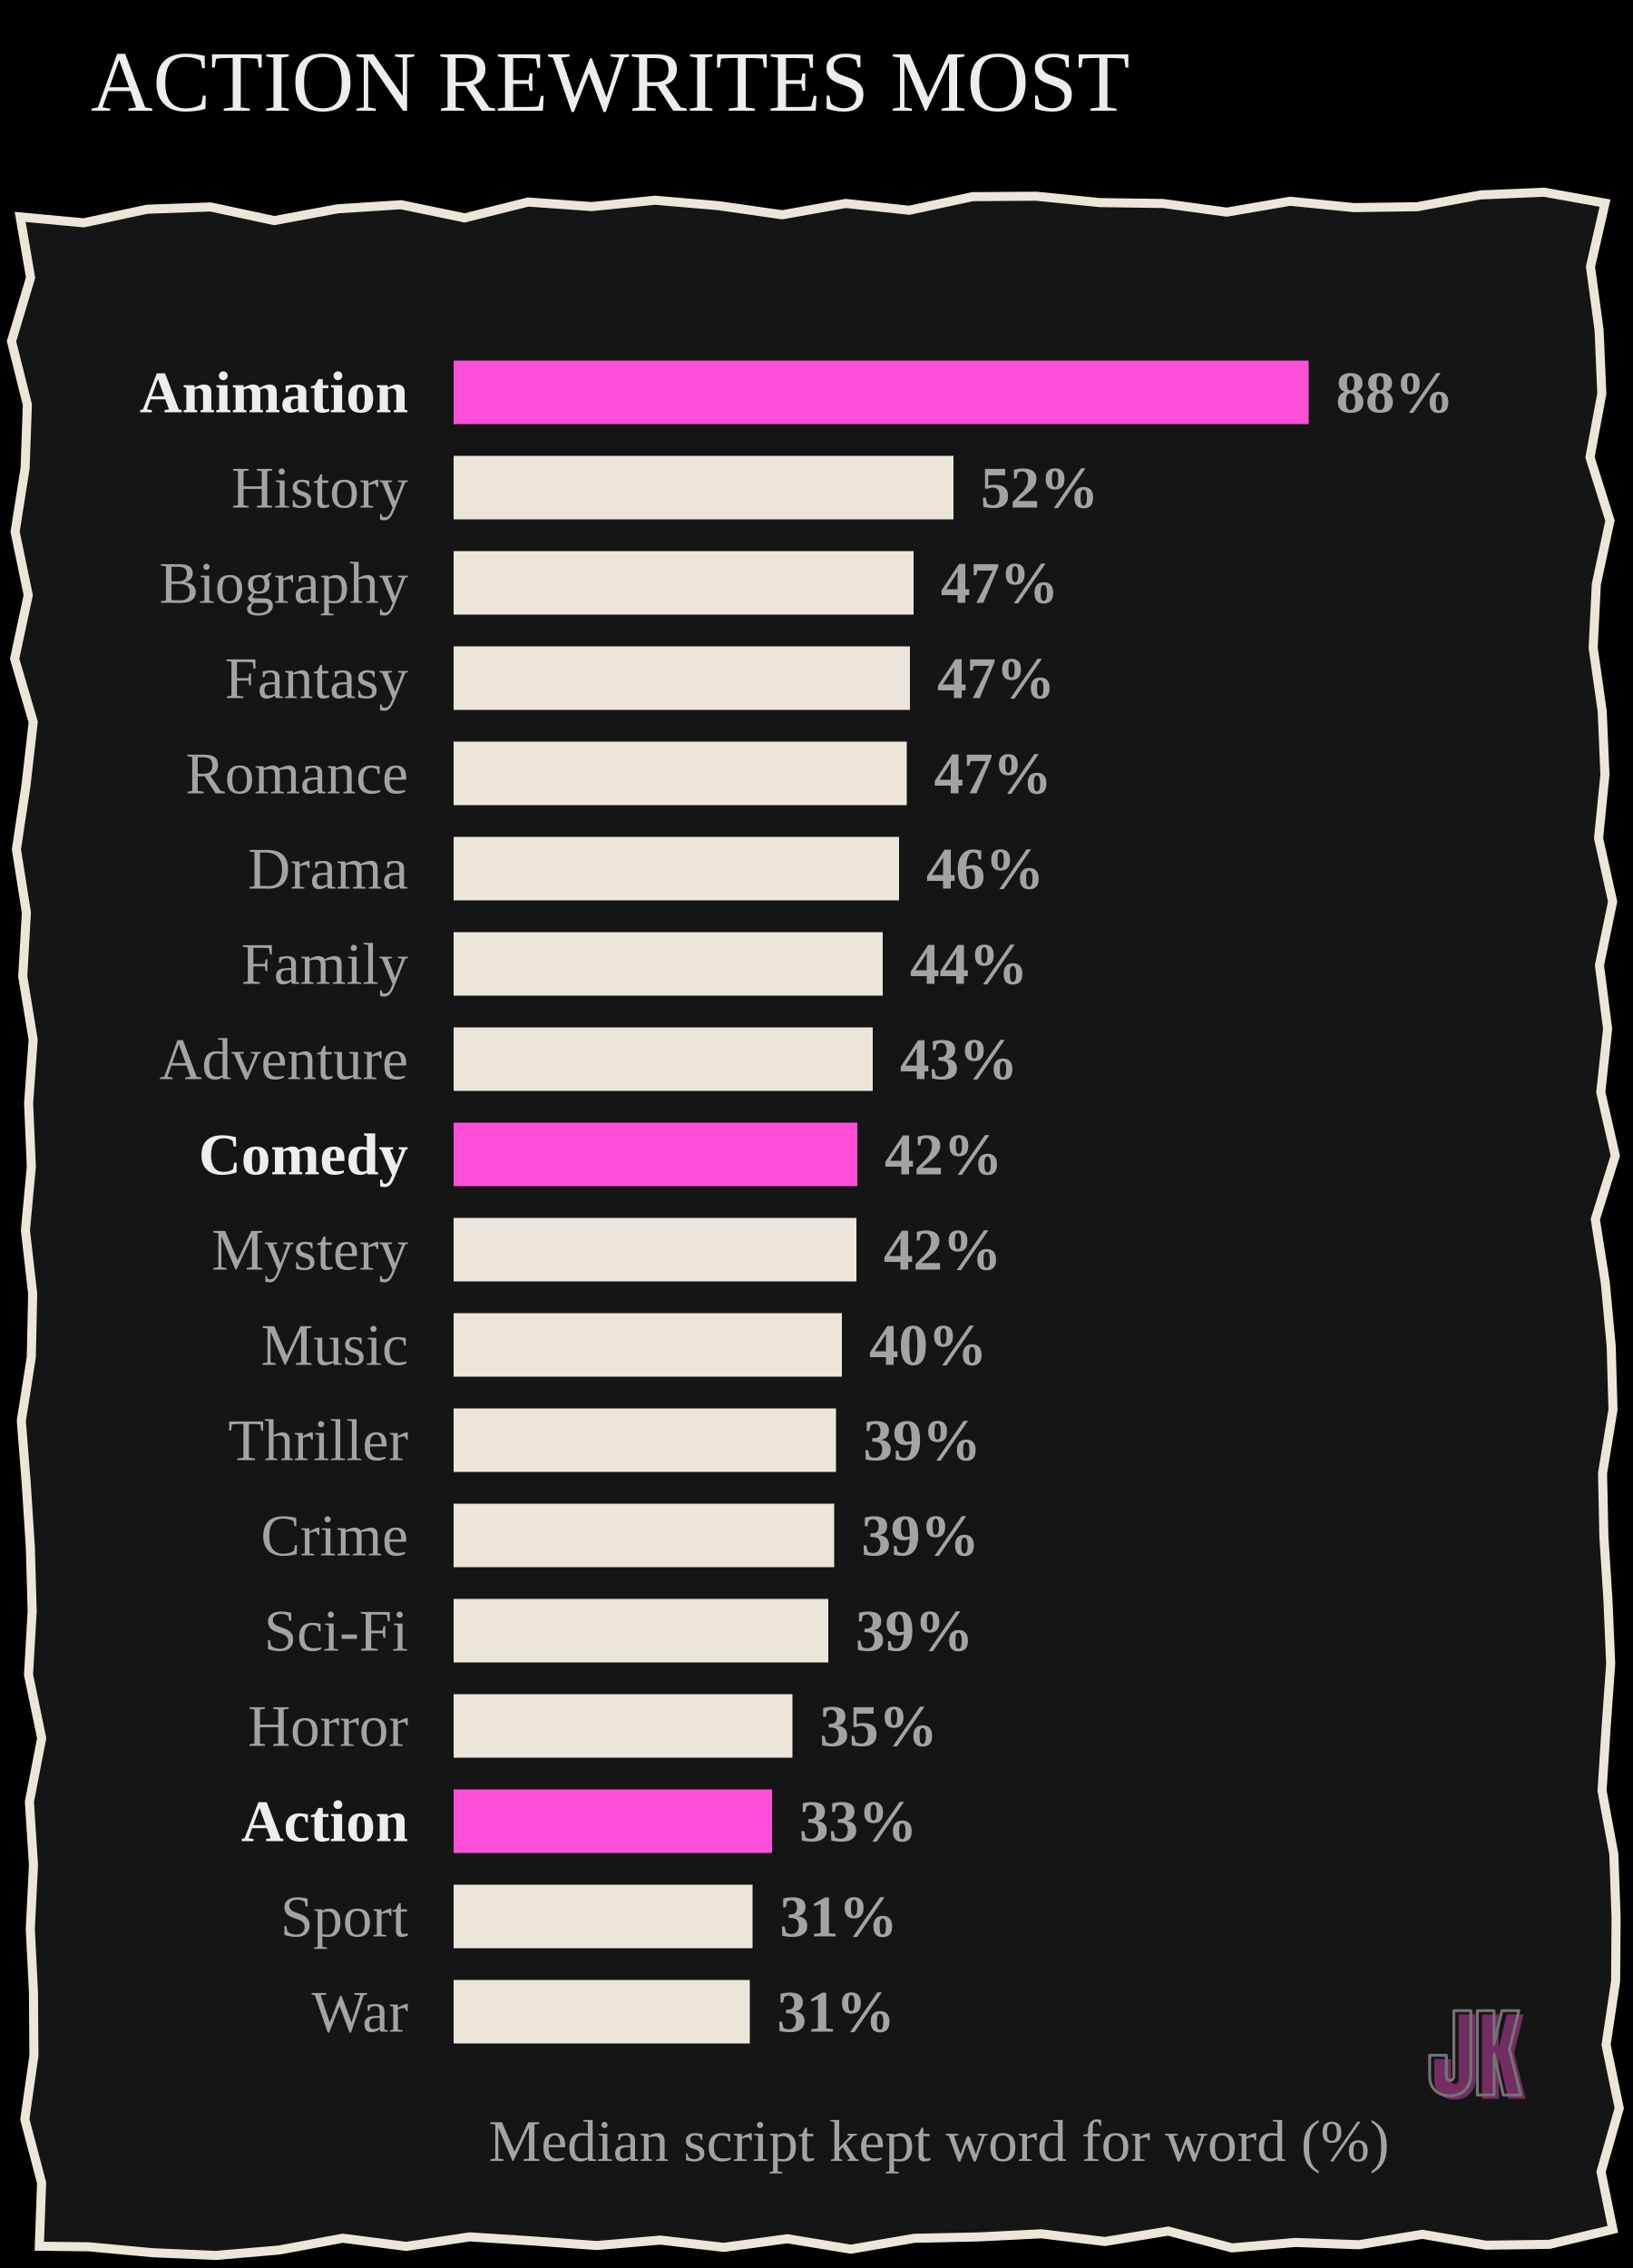
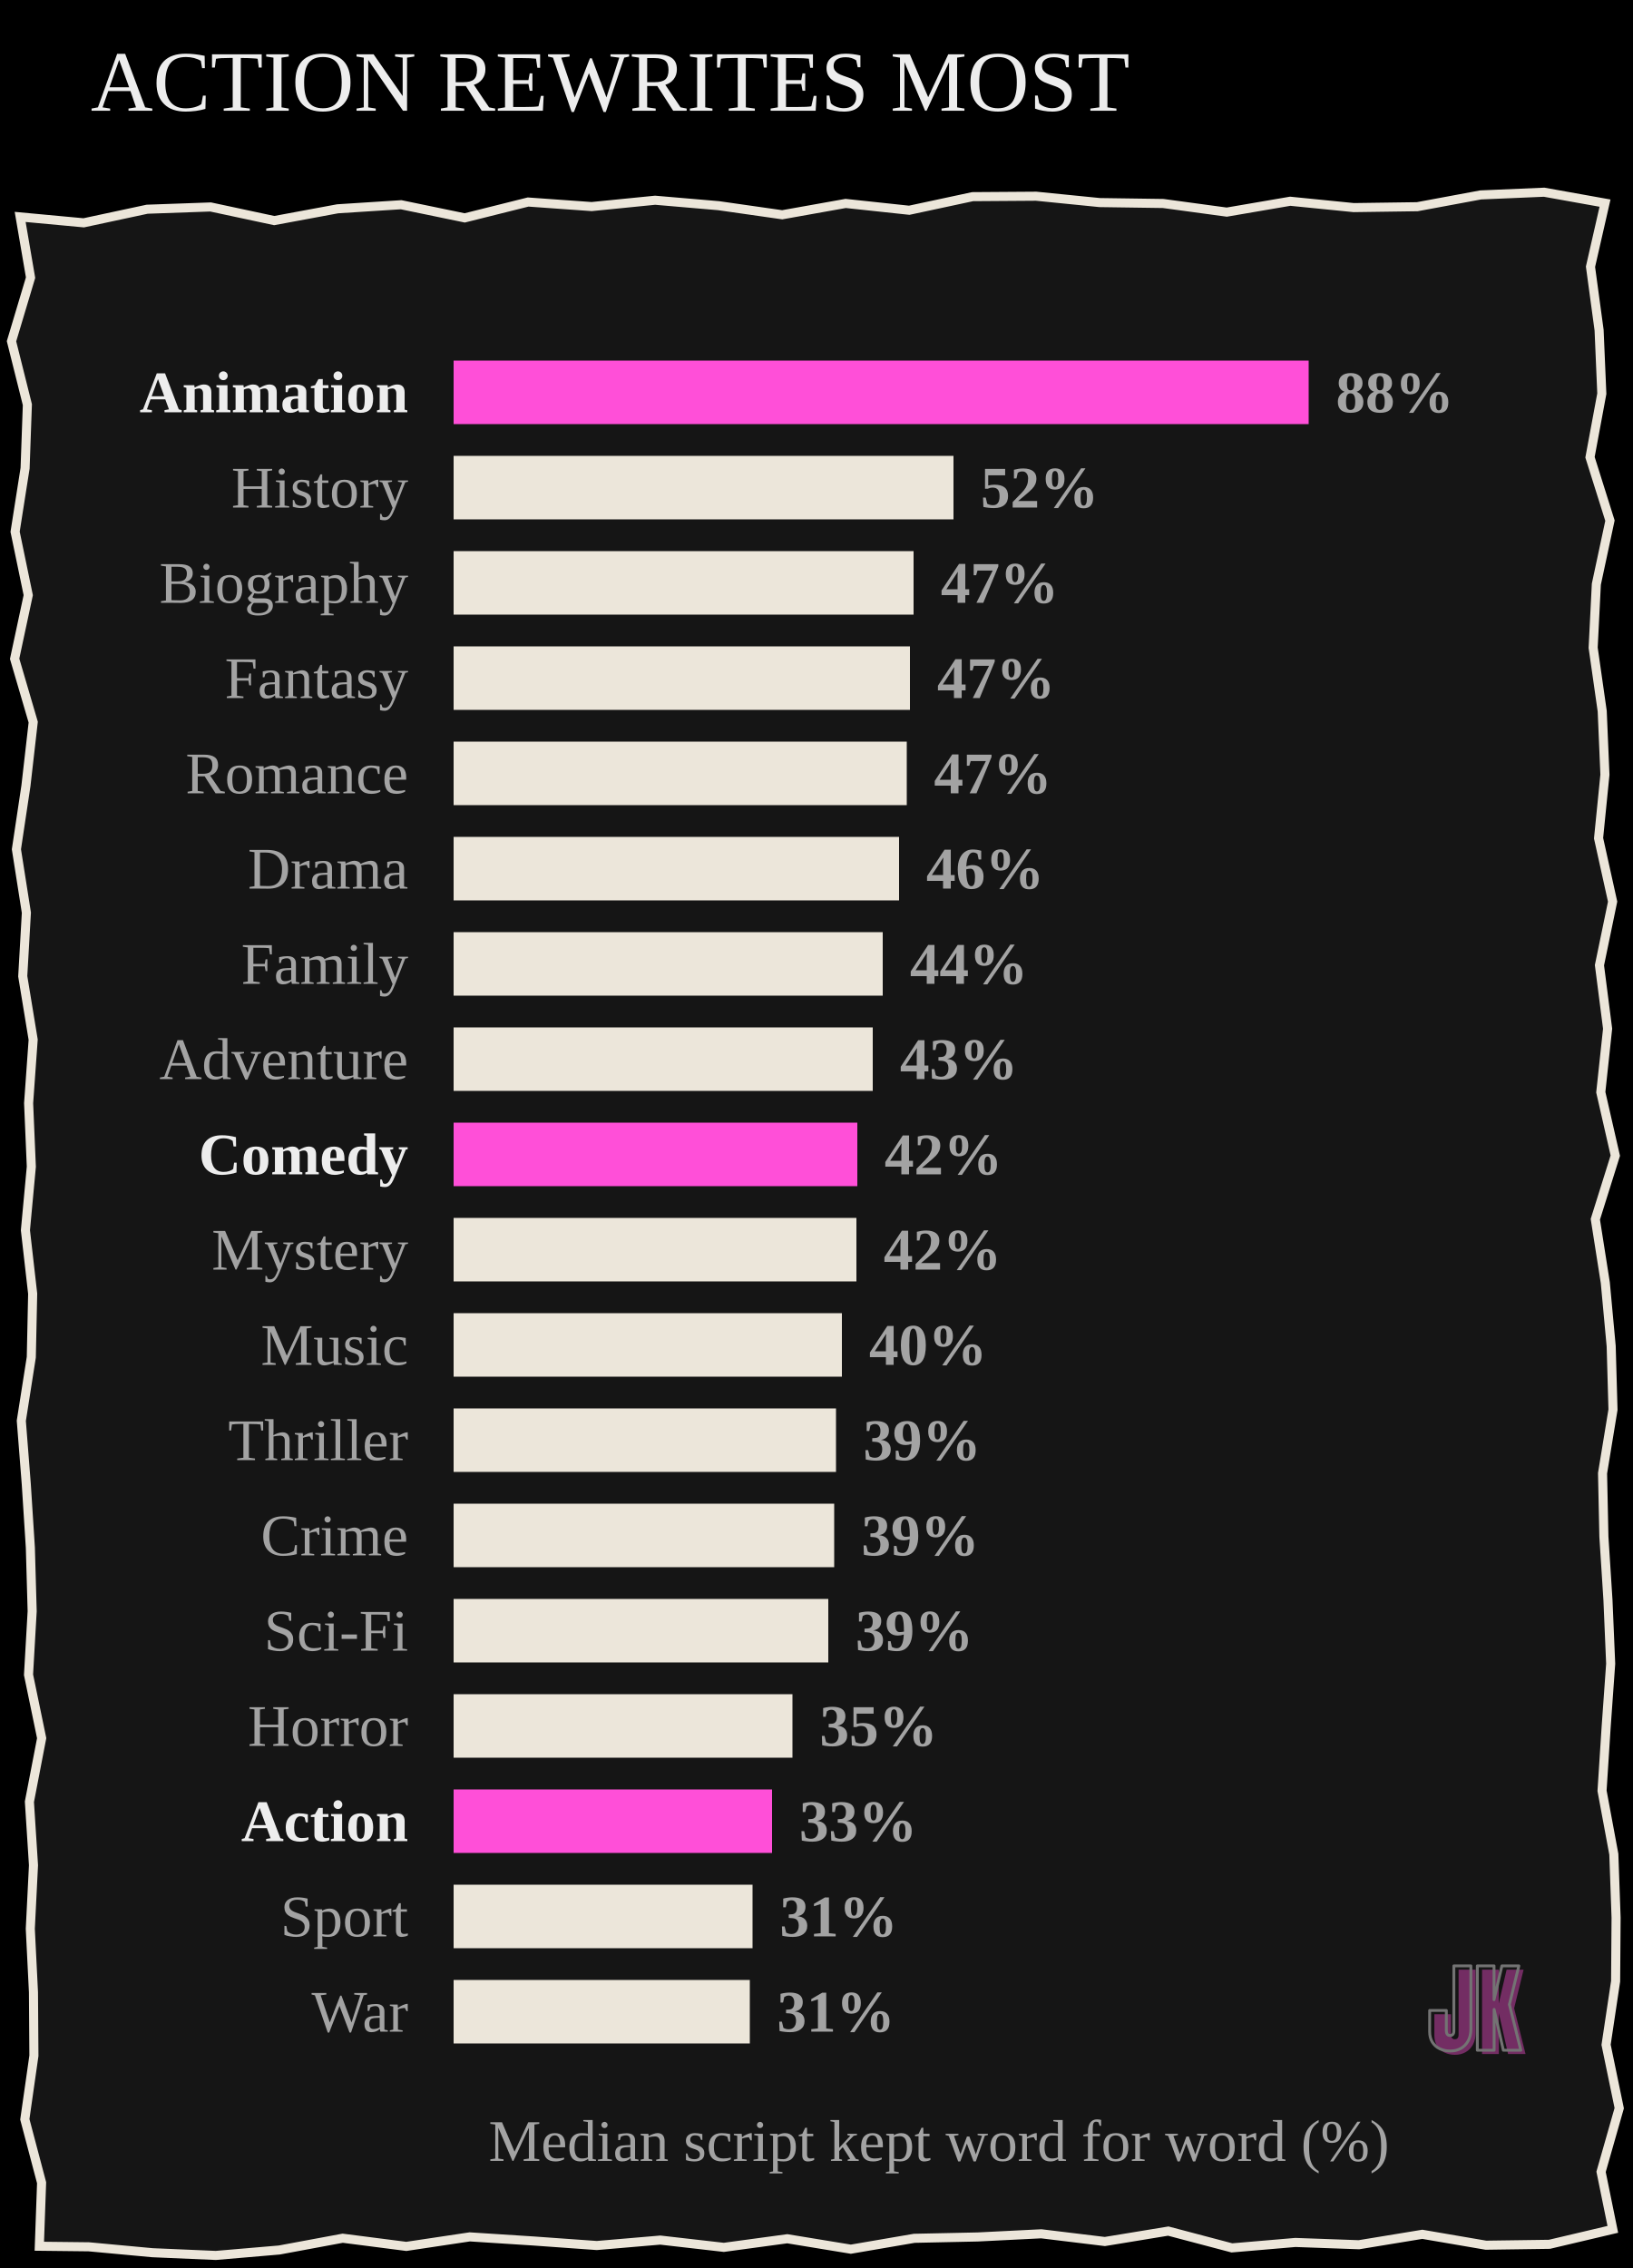
<svg xmlns="http://www.w3.org/2000/svg" viewBox="0 0 360 500" width="360" height="500" role="img" aria-label="Bar chart: median share of the script said word for word on screen, by IMDb genre (genres with 30 or more films). Animation 88% (70 films), History 52% (82 films), Biography 47% (220 films), Fantasy 47% (170 films), Romance 47% (303 films), Drama 46% (1259 films), Family 44% (67 films), Adventure 43% (379 films), Comedy 42% (704 films), Mystery 42% (261 films), Music 40% (57 films), Thriller 39% (391 films), Crime 39% (440 films), Sci-Fi 39% (191 films), Horror 35% (265 films), Action 33% (456 films), Sport 31% (47 films), War 31% (35 films).">
  <defs />
  <rect width="360" height="500" fill="#000000" />
  <path class="d-paper" d="M6,46.6 L20,48 L34,45.1 L48,44.7 L62,47.8 L76,45.3 L90,44.5 L104,47.5 L118,44.1 L132,45.2 L146,43.9 L160,45.2 L174,47.3 L188,44.9 L202,46.5 L216,43.6 L230,43.6 L244,45.1 L258,45.4 L272,47.4 L286,45.1 L300,46.6 L314,46.5 L328,44 L342,43.5 L355.4,46 L352.1,60 L353.9,74 L354.4,88 L351.7,102 L356,116 L352.9,130 L352.1,144 L354,158 L354.5,172 L353,186 L356,200 L353,214 L354.7,228 L353.1,242 L356.2,256 L351.7,270 L353.8,284 L355,298 L355.3,312 L352.9,326 L353.1,340 L353.9,354 L354.4,368 L353.3,382 L352.3,396 L354.8,410 L355.2,424 L355,438 L352.8,452 L355.6,466 L351.5,480 L354,492.7 L340,495.9 L326,496 L312,493.5 L298,495.7 L284,495.1 L270,496.2 L256,492.4 L242,494.6 L228,492.8 L214,493.4 L200,493.6 L186,495.9 L172,493.5 L158,495.3 L144,493.6 L130,494.7 L116,493.6 L102,492.6 L88,494.6 L74,492.7 L60,495.2 L46,496.3 L32,495.6 L18,494.2 L7.1,494 L7.7,480 L4.1,466 L6.2,452 L6.2,438 L5.6,424 L6.4,410 L5.6,396 L8.4,382 L5.6,368 L6.5,354 L6.2,340 L5.4,326 L4.4,312 L6.7,298 L7.1,284 L5.6,270 L7,256 L6.5,242 L7.6,228 L5.4,214 L6.3,200 L4.2,186 L6.4,172 L8.1,158 L4.1,144 L7.2,130 L4.4,116 L6.7,102 L7.3,88 L3.9,74 L8.2,60 Z" fill="#151515" stroke="#ece6da" stroke-width="2" transform="rotate(-0.4 180 270)" />
  <text x="20" y="18" font-family="var(--font-anton, Anton), Impact, sans-serif" font-size="19" fill="#ededed" text-anchor="start" dominant-baseline="central">ACTION REWRITES MOST</text>
  <text x="90" y="86.5" font-family="var(--font-hanken-grotesk, 'Hanken Grotesk'), Arial, sans-serif" font-size="13" font-weight="700" fill="#ededed" text-anchor="end" dominant-baseline="central">Animation</text>
  <text x="90" y="107.5" font-family="var(--font-hanken-grotesk, 'Hanken Grotesk'), Arial, sans-serif" font-size="13" fill="#a3a3a3" text-anchor="end" dominant-baseline="central">History</text>
  <text x="90" y="128.5" font-family="var(--font-hanken-grotesk, 'Hanken Grotesk'), Arial, sans-serif" font-size="13" fill="#a3a3a3" text-anchor="end" dominant-baseline="central">Biography</text>
  <text x="90" y="149.5" font-family="var(--font-hanken-grotesk, 'Hanken Grotesk'), Arial, sans-serif" font-size="13" fill="#a3a3a3" text-anchor="end" dominant-baseline="central">Fantasy</text>
  <text x="90" y="170.5" font-family="var(--font-hanken-grotesk, 'Hanken Grotesk'), Arial, sans-serif" font-size="13" fill="#a3a3a3" text-anchor="end" dominant-baseline="central">Romance</text>
  <text x="90" y="191.5" font-family="var(--font-hanken-grotesk, 'Hanken Grotesk'), Arial, sans-serif" font-size="13" fill="#a3a3a3" text-anchor="end" dominant-baseline="central">Drama</text>
  <text x="90" y="212.5" font-family="var(--font-hanken-grotesk, 'Hanken Grotesk'), Arial, sans-serif" font-size="13" fill="#a3a3a3" text-anchor="end" dominant-baseline="central">Family</text>
  <text x="90" y="233.5" font-family="var(--font-hanken-grotesk, 'Hanken Grotesk'), Arial, sans-serif" font-size="13" fill="#a3a3a3" text-anchor="end" dominant-baseline="central">Adventure</text>
  <text x="90" y="254.5" font-family="var(--font-hanken-grotesk, 'Hanken Grotesk'), Arial, sans-serif" font-size="13" font-weight="700" fill="#ededed" text-anchor="end" dominant-baseline="central">Comedy</text>
  <text x="90" y="275.5" font-family="var(--font-hanken-grotesk, 'Hanken Grotesk'), Arial, sans-serif" font-size="13" fill="#a3a3a3" text-anchor="end" dominant-baseline="central">Mystery</text>
  <text x="90" y="296.5" font-family="var(--font-hanken-grotesk, 'Hanken Grotesk'), Arial, sans-serif" font-size="13" fill="#a3a3a3" text-anchor="end" dominant-baseline="central">Music</text>
  <text x="90" y="317.5" font-family="var(--font-hanken-grotesk, 'Hanken Grotesk'), Arial, sans-serif" font-size="13" fill="#a3a3a3" text-anchor="end" dominant-baseline="central">Thriller</text>
  <text x="90" y="338.5" font-family="var(--font-hanken-grotesk, 'Hanken Grotesk'), Arial, sans-serif" font-size="13" fill="#a3a3a3" text-anchor="end" dominant-baseline="central">Crime</text>
  <text x="90" y="359.5" font-family="var(--font-hanken-grotesk, 'Hanken Grotesk'), Arial, sans-serif" font-size="13" fill="#a3a3a3" text-anchor="end" dominant-baseline="central">Sci-Fi</text>
  <text x="90" y="380.5" font-family="var(--font-hanken-grotesk, 'Hanken Grotesk'), Arial, sans-serif" font-size="13" fill="#a3a3a3" text-anchor="end" dominant-baseline="central">Horror</text>
  <text x="90" y="401.5" font-family="var(--font-hanken-grotesk, 'Hanken Grotesk'), Arial, sans-serif" font-size="13" font-weight="700" fill="#ededed" text-anchor="end" dominant-baseline="central">Action</text>
  <text x="90" y="422.5" font-family="var(--font-hanken-grotesk, 'Hanken Grotesk'), Arial, sans-serif" font-size="13" fill="#a3a3a3" text-anchor="end" dominant-baseline="central">Sport</text>
  <text x="90" y="443.5" font-family="var(--font-hanken-grotesk, 'Hanken Grotesk'), Arial, sans-serif" font-size="13" fill="#a3a3a3" text-anchor="end" dominant-baseline="central">War</text>
  <text x="207" y="472" font-family="var(--font-hanken-grotesk, 'Hanken Grotesk'), Arial, sans-serif" font-size="13" fill="#a3a3a3" text-anchor="middle" dominant-baseline="central">Median script kept word for word (%)</text>
  <rect x="100" y="79.5" height="14" fill="#ff4fd8" width="188.5" />
  <text x="294.5" y="86.5" font-family="var(--font-hanken-grotesk, 'Hanken Grotesk'), Arial, sans-serif" font-size="13" font-weight="700" fill="#a3a3a3" text-anchor="start" dominant-baseline="central" opacity="1">88%</text>
  <rect x="100" y="100.5" height="14" fill="#ece6da" width="110.2" />
  <text x="216.2" y="107.5" font-family="var(--font-hanken-grotesk, 'Hanken Grotesk'), Arial, sans-serif" font-size="13" font-weight="700" fill="#a3a3a3" text-anchor="start" dominant-baseline="central" opacity="1">52%</text>
  <rect x="100" y="121.5" height="14" fill="#ece6da" width="101.4" />
  <text x="207.4" y="128.5" font-family="var(--font-hanken-grotesk, 'Hanken Grotesk'), Arial, sans-serif" font-size="13" font-weight="700" fill="#a3a3a3" text-anchor="start" dominant-baseline="central" opacity="1">47%</text>
  <rect x="100" y="142.5" height="14" fill="#ece6da" width="100.6" />
  <text x="206.6" y="149.5" font-family="var(--font-hanken-grotesk, 'Hanken Grotesk'), Arial, sans-serif" font-size="13" font-weight="700" fill="#a3a3a3" text-anchor="start" dominant-baseline="central" opacity="1">47%</text>
  <rect x="100" y="163.5" height="14" fill="#ece6da" width="99.9" />
  <text x="205.9" y="170.5" font-family="var(--font-hanken-grotesk, 'Hanken Grotesk'), Arial, sans-serif" font-size="13" font-weight="700" fill="#a3a3a3" text-anchor="start" dominant-baseline="central" opacity="1">47%</text>
  <rect x="100" y="184.5" height="14" fill="#ece6da" width="98.2" />
  <text x="204.2" y="191.5" font-family="var(--font-hanken-grotesk, 'Hanken Grotesk'), Arial, sans-serif" font-size="13" font-weight="700" fill="#a3a3a3" text-anchor="start" dominant-baseline="central" opacity="1">46%</text>
  <rect x="100" y="205.5" height="14" fill="#ece6da" width="94.6" />
  <text x="200.6" y="212.5" font-family="var(--font-hanken-grotesk, 'Hanken Grotesk'), Arial, sans-serif" font-size="13" font-weight="700" fill="#a3a3a3" text-anchor="start" dominant-baseline="central" opacity="1">44%</text>
  <rect x="100" y="226.5" height="14" fill="#ece6da" width="92.4" />
  <text x="198.4" y="233.5" font-family="var(--font-hanken-grotesk, 'Hanken Grotesk'), Arial, sans-serif" font-size="13" font-weight="700" fill="#a3a3a3" text-anchor="start" dominant-baseline="central" opacity="1">43%</text>
  <rect x="100" y="247.5" height="14" fill="#ff4fd8" width="89" />
  <text x="195" y="254.5" font-family="var(--font-hanken-grotesk, 'Hanken Grotesk'), Arial, sans-serif" font-size="13" font-weight="700" fill="#a3a3a3" text-anchor="start" dominant-baseline="central" opacity="1">42%</text>
  <rect x="100" y="268.5" height="14" fill="#ece6da" width="88.8" />
  <text x="194.8" y="275.5" font-family="var(--font-hanken-grotesk, 'Hanken Grotesk'), Arial, sans-serif" font-size="13" font-weight="700" fill="#a3a3a3" text-anchor="start" dominant-baseline="central" opacity="1">42%</text>
  <rect x="100" y="289.5" height="14" fill="#ece6da" width="85.6" />
  <text x="191.6" y="296.5" font-family="var(--font-hanken-grotesk, 'Hanken Grotesk'), Arial, sans-serif" font-size="13" font-weight="700" fill="#a3a3a3" text-anchor="start" dominant-baseline="central" opacity="1">40%</text>
  <rect x="100" y="310.5" height="14" fill="#ece6da" width="84.3" />
  <text x="190.3" y="317.5" font-family="var(--font-hanken-grotesk, 'Hanken Grotesk'), Arial, sans-serif" font-size="13" font-weight="700" fill="#a3a3a3" text-anchor="start" dominant-baseline="central" opacity="1">39%</text>
  <rect x="100" y="331.5" height="14" fill="#ece6da" width="83.9" />
  <text x="189.9" y="338.5" font-family="var(--font-hanken-grotesk, 'Hanken Grotesk'), Arial, sans-serif" font-size="13" font-weight="700" fill="#a3a3a3" text-anchor="start" dominant-baseline="central" opacity="1">39%</text>
  <rect x="100" y="352.5" height="14" fill="#ece6da" width="82.6" />
  <text x="188.6" y="359.5" font-family="var(--font-hanken-grotesk, 'Hanken Grotesk'), Arial, sans-serif" font-size="13" font-weight="700" fill="#a3a3a3" text-anchor="start" dominant-baseline="central" opacity="1">39%</text>
  <rect x="100" y="373.5" height="14" fill="#ece6da" width="74.7" />
  <text x="180.7" y="380.5" font-family="var(--font-hanken-grotesk, 'Hanken Grotesk'), Arial, sans-serif" font-size="13" font-weight="700" fill="#a3a3a3" text-anchor="start" dominant-baseline="central" opacity="1">35%</text>
  <rect x="100" y="394.5" height="14" fill="#ff4fd8" width="70.2" />
  <text x="176.2" y="401.5" font-family="var(--font-hanken-grotesk, 'Hanken Grotesk'), Arial, sans-serif" font-size="13" font-weight="700" fill="#a3a3a3" text-anchor="start" dominant-baseline="central" opacity="1">33%</text>
  <rect x="100" y="415.5" height="14" fill="#ece6da" width="65.9" />
  <text x="171.9" y="422.5" font-family="var(--font-hanken-grotesk, 'Hanken Grotesk'), Arial, sans-serif" font-size="13" font-weight="700" fill="#a3a3a3" text-anchor="start" dominant-baseline="central" opacity="1">31%</text>
  <rect x="100" y="436.5" height="14" fill="#ece6da" width="65.3" />
  <text x="171.3" y="443.5" font-family="var(--font-hanken-grotesk, 'Hanken Grotesk'), Arial, sans-serif" font-size="13" font-weight="700" fill="#a3a3a3" text-anchor="start" dominant-baseline="central" opacity="1">31%</text>
-   <g class="jk-mark" opacity="0.4" aria-hidden="true" transform="translate(315.81 444.1) scale(0.186)">
+   <g class="jk-mark" opacity="0.4" aria-hidden="true" transform="translate(315.81 434.23) scale(0.186)">
    <path d="M26.59 100.91 Q19.83 100.91 14.26 98.3 Q8.69 95.68 5.43 90.54 Q2.16 85.4 2.16 77.9 L2.16 52.84 L21.93 52.84 L21.93 76.7 Q21.93 79.32 22.98 80.91 Q24.03 82.5 26.36 82.5 Q30.85 82.5 30.85 76.99 L30.85 0 L51.02 0 L51.02 75 Q51.02 82.95 47.9 88.78 Q44.77 94.6 39.26 97.76 Q33.75 100.91 26.59 100.91 Z M58.69 100 L58.69 0 L78.47 0 L78.47 40.06 L87.78 0 L107.9 0 L96.7 45.8 L110.23 100 L89.49 100 L78.58 51.59 L78.58 100 Z" fill="#ff4fd8" />
    <path d="M26.59 100.91 Q19.83 100.91 14.26 98.3 Q8.69 95.68 5.43 90.54 Q2.16 85.4 2.16 77.9 L2.16 52.84 L21.93 52.84 L21.93 76.7 Q21.93 79.32 22.98 80.91 Q24.03 82.5 26.36 82.5 Q30.85 82.5 30.85 76.99 L30.85 0 L51.02 0 L51.02 75 Q51.02 82.95 47.9 88.78 Q44.77 94.6 39.26 97.76 Q33.75 100.91 26.59 100.91 Z M58.69 100 L58.69 0 L78.47 0 L78.47 40.06 L87.78 0 L107.9 0 L96.7 45.8 L110.23 100 L89.49 100 L78.58 51.59 L78.58 100 Z" fill="none" stroke="#fff" stroke-width="3.4" stroke-linejoin="round" transform="translate(-5.6 -4.5)" />
  </g>
</svg>
